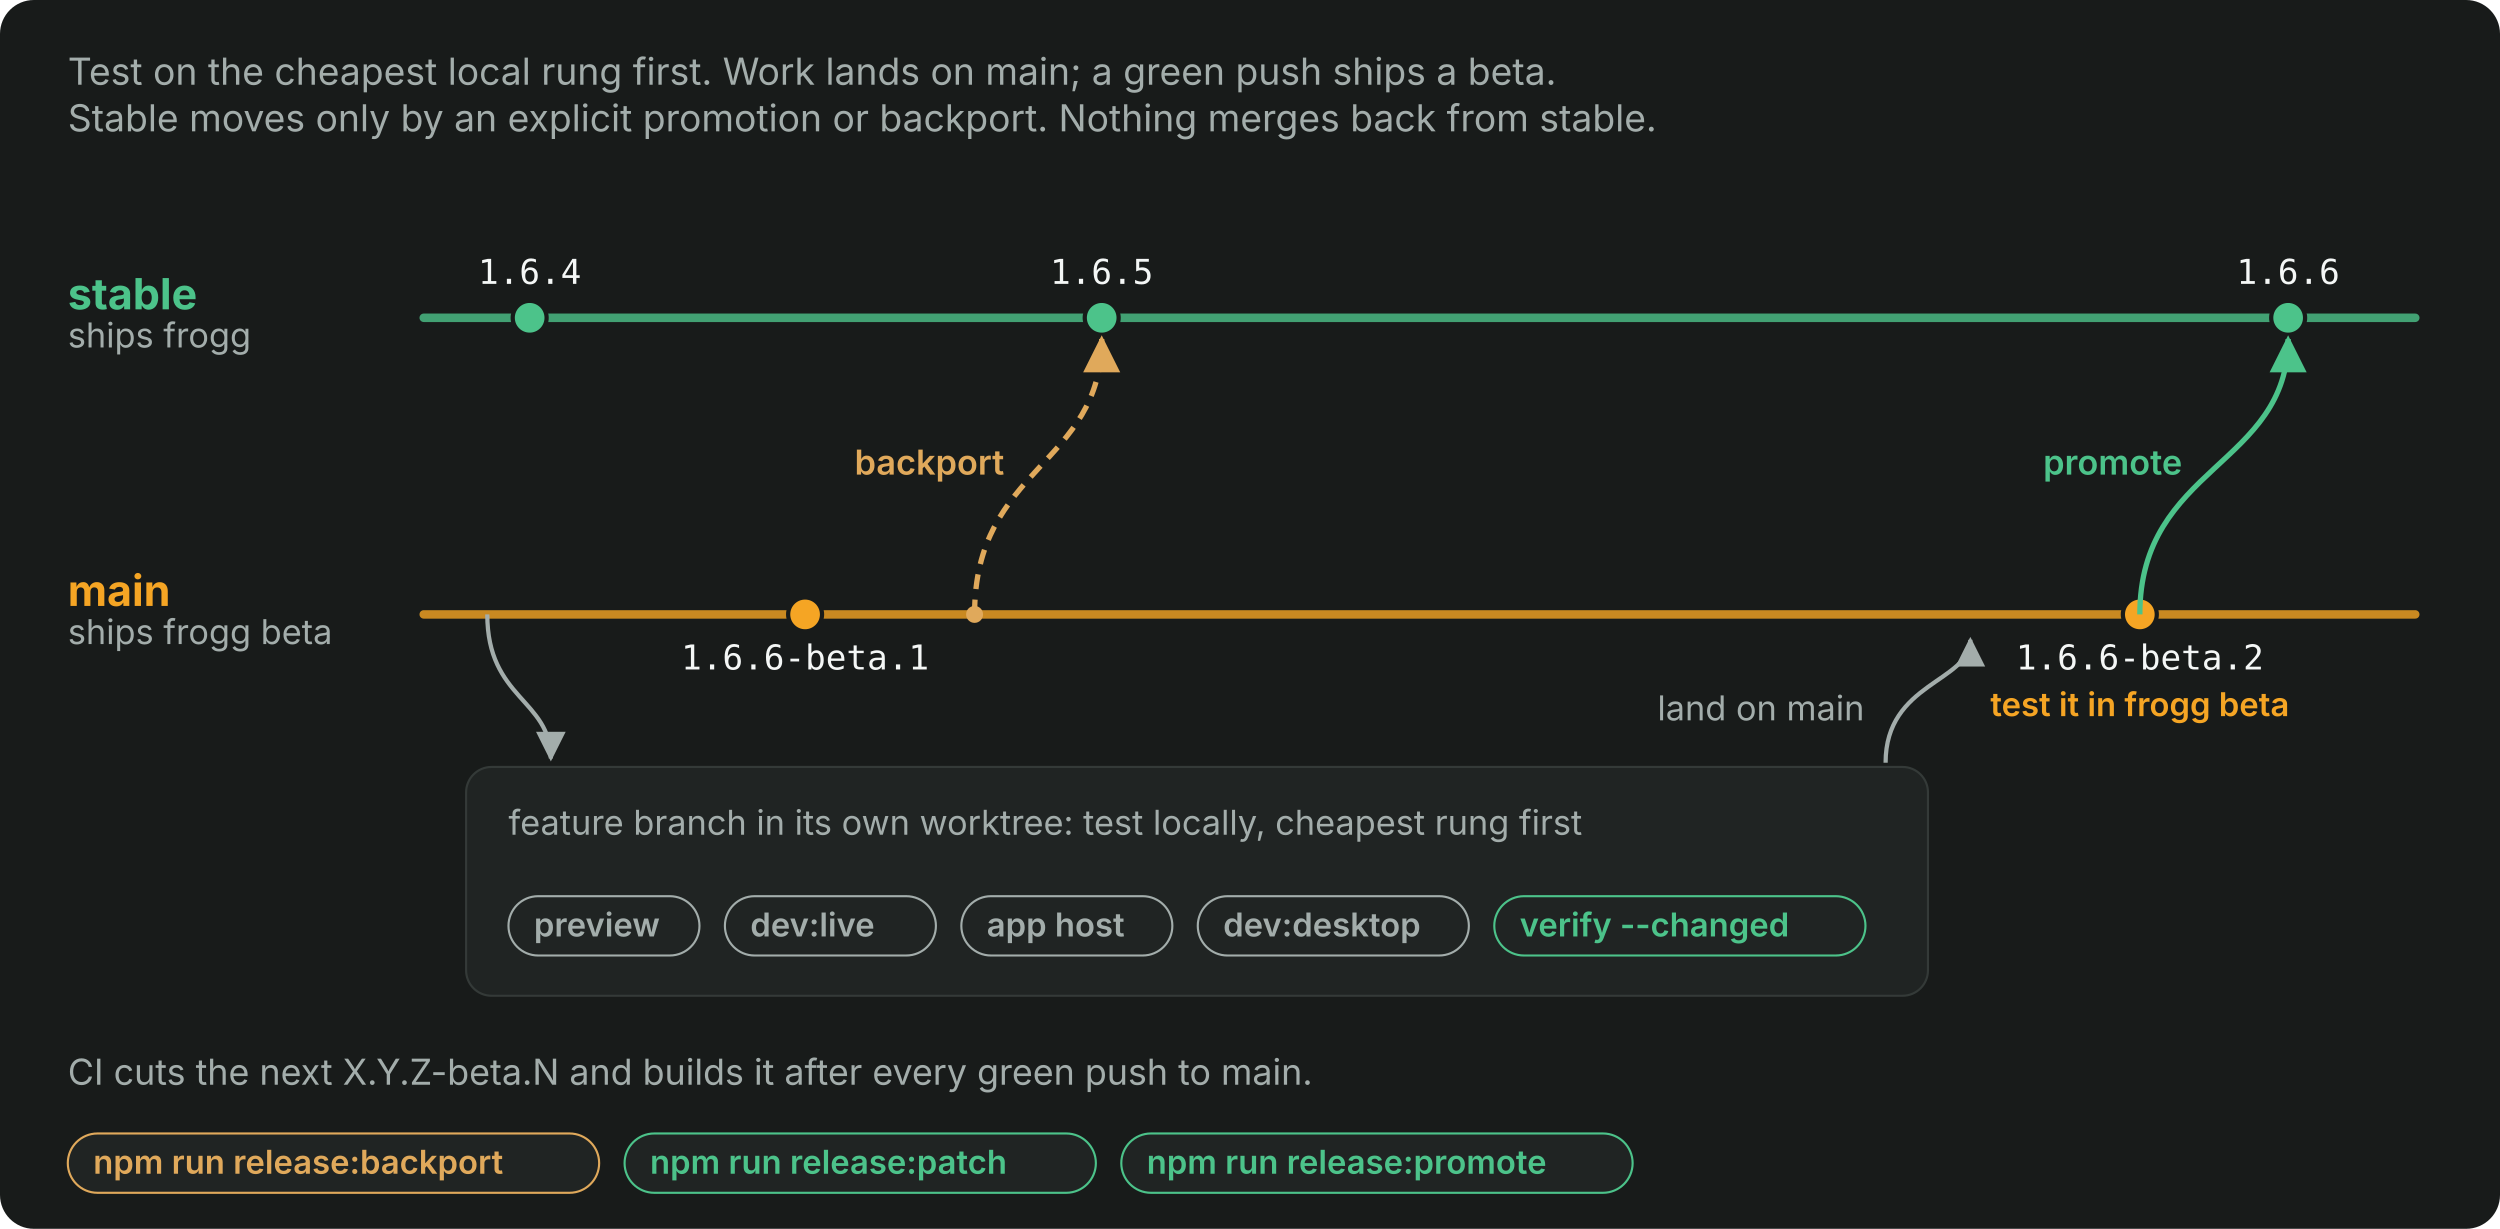
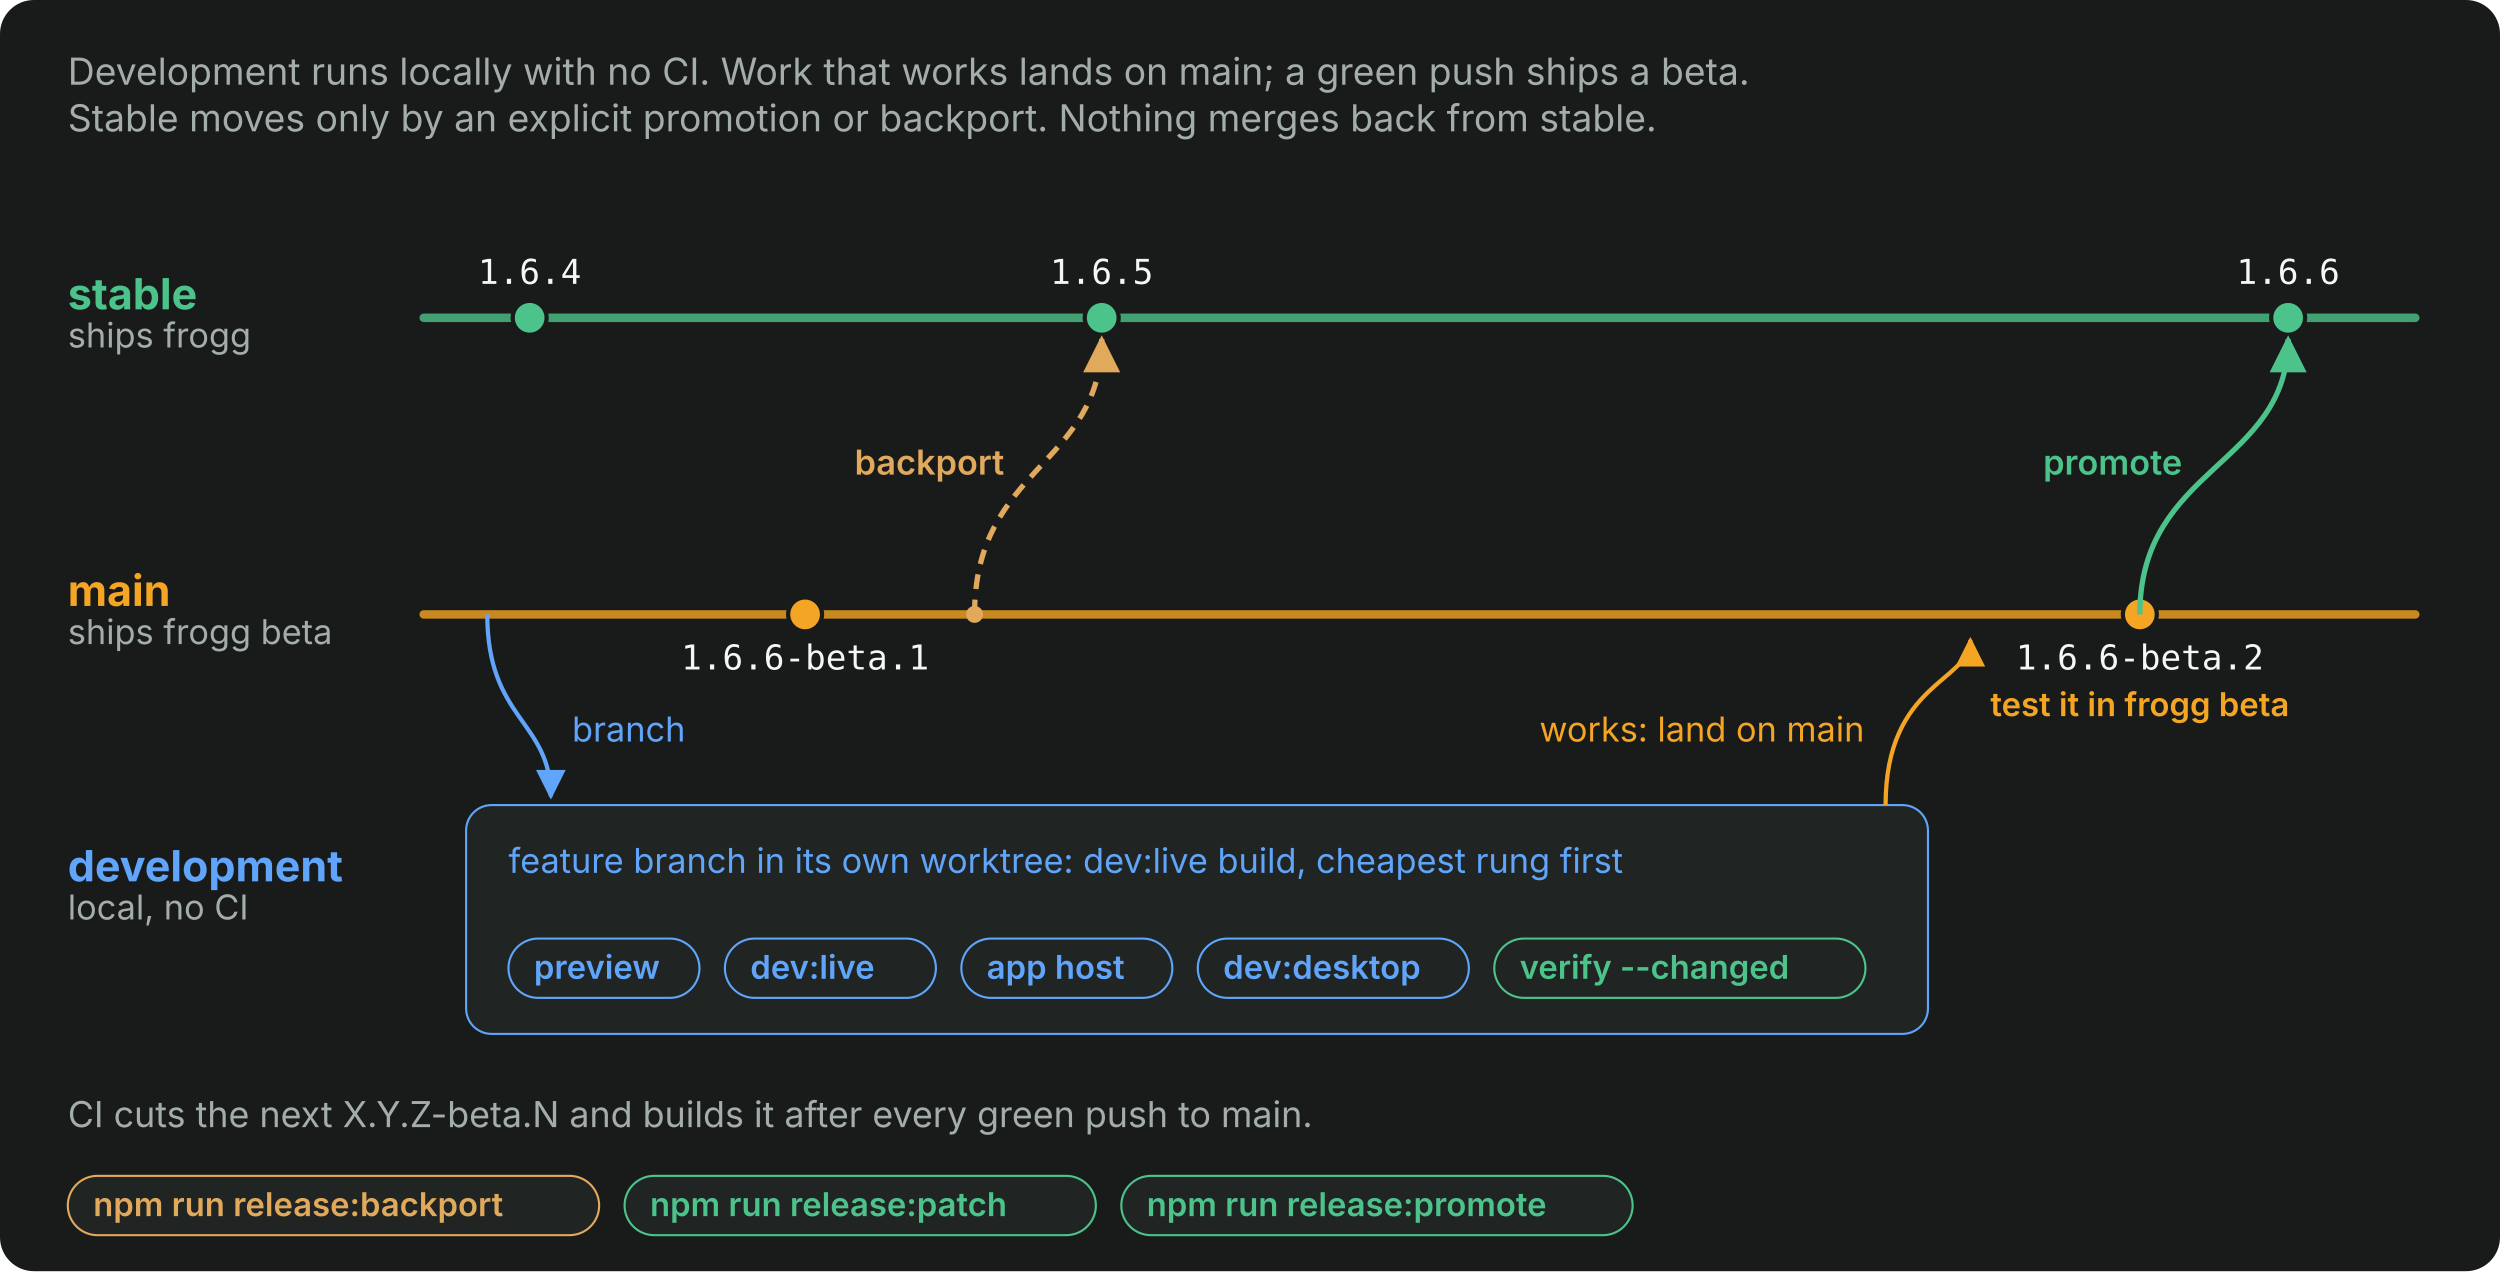
- <svg xmlns="http://www.w3.org/2000/svg" width="1180" height="580" viewBox="0 0 1180 580" font-family="Inter, 'Segoe UI', system-ui, -apple-system, Helvetica, Arial, sans-serif">
+ <svg xmlns="http://www.w3.org/2000/svg" width="1180" height="600" viewBox="0 0 1180 600" font-family="Inter, 'Segoe UI', system-ui, -apple-system, Helvetica, Arial, sans-serif">
  <defs>
    <marker id="arrow-stable" viewBox="0 0 10 10" refX="9" refY="5" markerWidth="7" markerHeight="7" orient="auto-start-reverse">
      <path d="M0 0L10 5L0 10z" fill="#4cc38a" />
    </marker>
    <marker id="arrow-beta" viewBox="0 0 10 10" refX="9" refY="5" markerWidth="7" markerHeight="7" orient="auto-start-reverse">
      <path d="M0 0L10 5L0 10z" fill="#f5a524" />
+     </marker>
+     <marker id="arrow-dev" viewBox="0 0 10 10" refX="9" refY="5" markerWidth="7" markerHeight="7" orient="auto-start-reverse">
+       <path d="M0 0L10 5L0 10z" fill="#60a5fa" />
    </marker>
    <marker id="arrow-upstream" viewBox="0 0 10 10" refX="9" refY="5" markerWidth="7" markerHeight="7" orient="auto-start-reverse">
      <path d="M0 0L10 5L0 10z" fill="#a78bfa" />
    </marker>
    <marker id="arrow-backport" viewBox="0 0 10 10" refX="9" refY="5" markerWidth="7" markerHeight="7" orient="auto-start-reverse">
      <path d="M0 0L10 5L0 10z" fill="#e0a95b" />
    </marker>
    <marker id="arrow-muted" viewBox="0 0 10 10" refX="9" refY="5" markerWidth="7" markerHeight="7" orient="auto-start-reverse">
      <path d="M0 0L10 5L0 10z" fill="#a3adab" />
    </marker>
    <marker id="arrow-danger" viewBox="0 0 10 10" refX="9" refY="5" markerWidth="7" markerHeight="7" orient="auto-start-reverse">
      <path d="M0 0L10 5L0 10z" fill="#f87171" />
    </marker>
  </defs>
-   <rect width="1180" height="580" rx="16" fill="#181b1a" />
-   <text x="32" y="40" font-size="17.6" font-weight="400" fill="#a3adab" text-anchor="start">Test on the cheapest local rung first. Work lands on main; a green push ships a beta.</text>
+   <rect width="1180" height="600" rx="16" fill="#181b1a" />
+   <text x="32" y="40" font-size="17.6" font-weight="400" fill="#a3adab" text-anchor="start">Development runs locally with no CI. Work that works lands on main; a green push ships a beta.</text>
  <text x="32" y="62" font-size="17.6" font-weight="400" fill="#a3adab" text-anchor="start">Stable moves only by an explicit promotion or backport. Nothing merges back from stable.</text>
  <text x="32" y="146" font-size="20.3" font-weight="700" fill="#4cc38a" text-anchor="start">stable</text>
  <text x="32" y="164" font-size="16.2" font-weight="400" fill="#a3adab" text-anchor="start">ships frogg</text>
  <text x="32" y="286" font-size="20.3" font-weight="700" fill="#f5a524" text-anchor="start">main</text>
  <text x="32" y="304" font-size="16.2" font-weight="400" fill="#a3adab" text-anchor="start">ships frogg beta</text>
+   <text x="32" y="416" font-size="20.3" font-weight="700" fill="#60a5fa" text-anchor="start">development</text>
+   <text x="32" y="434" font-size="16.2" font-weight="400" fill="#a3adab" text-anchor="start">local, no CI</text>
  <line x1="200" y1="150" x2="1140" y2="150" stroke="#4cc38a" stroke-width="4" stroke-linecap="round" stroke-opacity="0.8" />
  <line x1="200" y1="290" x2="1140" y2="290" stroke="#f5a524" stroke-width="4" stroke-linecap="round" stroke-opacity="0.8" />
-   <rect x="220" y="362" width="690" height="108" rx="12" fill="#202423" fill-opacity="1" stroke="#343a38" />
-   <text x="240" y="394" font-size="16.2" font-weight="400" fill="#a3adab">feature branch in its own worktree: test locally, cheapest rung first</text>
-   <rect x="240" y="423" width="90.15" height="28" rx="14" fill="#202423" stroke="#a3adab" />
-   <text x="252" y="442" font-size="15.5" font-weight="600" fill="#a3adab" textLength="66.15" lengthAdjust="spacingAndGlyphs">preview</text>
-   <rect x="342.15" y="423" width="99.6" height="28" rx="14" fill="#202423" stroke="#a3adab" />
-   <text x="354.15" y="442" font-size="15.5" font-weight="600" fill="#a3adab" textLength="75.6" lengthAdjust="spacingAndGlyphs">dev:live</text>
-   <rect x="453.75" y="423" width="99.6" height="28" rx="14" fill="#202423" stroke="#a3adab" />
-   <text x="465.75" y="442" font-size="15.5" font-weight="600" fill="#a3adab" textLength="75.6" lengthAdjust="spacingAndGlyphs">app host</text>
-   <rect x="565.35" y="423" width="127.95" height="28" rx="14" fill="#202423" stroke="#a3adab" />
-   <text x="577.35" y="442" font-size="15.5" font-weight="600" fill="#a3adab" textLength="103.95" lengthAdjust="spacingAndGlyphs">dev:desktop</text>
-   <rect x="705.3" y="423" width="175.2" height="28" rx="14" fill="#202423" stroke="#4cc38a" />
-   <text x="717.3" y="442" font-size="15.5" font-weight="600" fill="#4cc38a" textLength="151.2" lengthAdjust="spacingAndGlyphs">verify --changed</text>
-   <path d="M 230 290 C 230 330, 260 330, 260 358" fill="none" stroke="#a3adab" stroke-width="2" marker-end="url(#arrow-muted)" />
-   <path d="M 890 360 C 890 322, 930 322, 930 302" fill="none" stroke="#a3adab" stroke-width="2" marker-end="url(#arrow-muted)" />
-   <text x="880" y="340" font-size="16.2" font-weight="400" fill="#a3adab" text-anchor="end">land on main</text>
+   <rect x="220" y="380" width="690" height="108" rx="12" fill="#202423" fill-opacity="1" stroke="#60a5fa" />
+   <text x="240" y="412" font-size="16.2" font-weight="400" fill="#60a5fa">feature branch in its own worktree: dev:live build, cheapest rung first</text>
+   <rect x="240" y="443" width="90.15" height="28" rx="14" fill="#202423" stroke="#60a5fa" />
+   <text x="252" y="462" font-size="15.5" font-weight="600" fill="#60a5fa" textLength="66.15" lengthAdjust="spacingAndGlyphs">preview</text>
+   <rect x="342.15" y="443" width="99.6" height="28" rx="14" fill="#202423" stroke="#60a5fa" />
+   <text x="354.15" y="462" font-size="15.5" font-weight="600" fill="#60a5fa" textLength="75.6" lengthAdjust="spacingAndGlyphs">dev:live</text>
+   <rect x="453.75" y="443" width="99.6" height="28" rx="14" fill="#202423" stroke="#60a5fa" />
+   <text x="465.75" y="462" font-size="15.5" font-weight="600" fill="#60a5fa" textLength="75.6" lengthAdjust="spacingAndGlyphs">app host</text>
+   <rect x="565.35" y="443" width="127.95" height="28" rx="14" fill="#202423" stroke="#60a5fa" />
+   <text x="577.35" y="462" font-size="15.5" font-weight="600" fill="#60a5fa" textLength="103.95" lengthAdjust="spacingAndGlyphs">dev:desktop</text>
+   <rect x="705.3" y="443" width="175.2" height="28" rx="14" fill="#202423" stroke="#4cc38a" />
+   <text x="717.3" y="462" font-size="15.5" font-weight="600" fill="#4cc38a" textLength="151.2" lengthAdjust="spacingAndGlyphs">verify --changed</text>
+   <path d="M 230 290 C 230 340, 260 340, 260 376" fill="none" stroke="#60a5fa" stroke-width="2" marker-end="url(#arrow-dev)" />
+   <text x="270" y="350" font-size="16.2" font-weight="400" fill="#60a5fa" text-anchor="start">branch</text>
+   <path d="M 890 380 C 890 322, 930 322, 930 302" fill="none" stroke="#f5a524" stroke-width="2" marker-end="url(#arrow-beta)" />
+   <text x="880" y="350" font-size="16.2" font-weight="400" fill="#f5a524" text-anchor="end">works: land on main</text>
  <circle cx="250" cy="150" r="8" fill="#4cc38a" stroke="#181b1a" stroke-width="2" />
  <text x="250" y="134" font-size="16.2" font-weight="400" fill="#f4f7f6" text-anchor="middle" font-family="'JetBrains Mono', 'SFMono-Regular', Menlo, Consolas, monospace">1.6.4</text>
  <circle cx="520" cy="150" r="8" fill="#4cc38a" stroke="#181b1a" stroke-width="2" />
  <text x="520" y="134" font-size="16.2" font-weight="400" fill="#f4f7f6" text-anchor="middle" font-family="'JetBrains Mono', 'SFMono-Regular', Menlo, Consolas, monospace">1.6.5</text>
  <circle cx="1080" cy="150" r="8" fill="#4cc38a" stroke="#181b1a" stroke-width="2" />
  <text x="1080" y="134" font-size="16.2" font-weight="400" fill="#f4f7f6" text-anchor="middle" font-family="'JetBrains Mono', 'SFMono-Regular', Menlo, Consolas, monospace">1.6.6</text>
  <circle cx="380" cy="290" r="8" fill="#f5a524" stroke="#181b1a" stroke-width="2" />
  <text x="380" y="316" font-size="16.2" font-weight="400" fill="#f4f7f6" text-anchor="middle" font-family="'JetBrains Mono', 'SFMono-Regular', Menlo, Consolas, monospace">1.6.6-beta.1</text>
  <circle cx="1010" cy="290" r="8" fill="#f5a524" stroke="#181b1a" stroke-width="2" />
  <text x="1010" y="316" font-size="16.2" font-weight="400" fill="#f4f7f6" text-anchor="middle" font-family="'JetBrains Mono', 'SFMono-Regular', Menlo, Consolas, monospace">1.6.6-beta.2</text>
  <text x="1010" y="338" font-size="15.5" font-weight="600" fill="#f5a524" text-anchor="middle">test it in frogg beta</text>
  <circle cx="460" cy="290" r="4" fill="#e0a95b" />
  <path d="M 460 290 C 460 220, 520 220, 520 160" fill="none" stroke="#e0a95b" stroke-width="2.5" stroke-dasharray="7 5" marker-end="url(#arrow-backport)" />
  <text x="474" y="224" font-size="16.2" font-weight="600" fill="#e0a95b" text-anchor="end">backport</text>
  <path d="M 1010 290 C 1010 220, 1080 220, 1080 160" fill="none" stroke="#4cc38a" stroke-width="2.5" marker-end="url(#arrow-stable)" />
  <text x="1030" y="224" font-size="16.2" font-weight="600" fill="#4cc38a" text-anchor="end">promote</text>
-   <text x="32" y="512" font-size="16.9" font-weight="400" fill="#a3adab" text-anchor="start">CI cuts the next X.Y.Z-beta.N and builds it after every green push to main.</text>
-   <rect x="32" y="535" width="250.8" height="28" rx="14" fill="#202423" stroke="#e0a95b" />
-   <text x="44" y="554" font-size="15.5" font-weight="600" fill="#e0a95b" textLength="226.8" lengthAdjust="spacingAndGlyphs">npm run release:backport</text>
-   <rect x="294.8" y="535" width="222.45" height="28" rx="14" fill="#202423" stroke="#4cc38a" />
-   <text x="306.8" y="554" font-size="15.5" font-weight="600" fill="#4cc38a" textLength="198.45" lengthAdjust="spacingAndGlyphs">npm run release:patch</text>
-   <rect x="529.25" y="535" width="241.35" height="28" rx="14" fill="#202423" stroke="#4cc38a" />
-   <text x="541.25" y="554" font-size="15.5" font-weight="600" fill="#4cc38a" textLength="217.35" lengthAdjust="spacingAndGlyphs">npm run release:promote</text>
+   <text x="32" y="532" font-size="16.9" font-weight="400" fill="#a3adab" text-anchor="start">CI cuts the next X.Y.Z-beta.N and builds it after every green push to main.</text>
+   <rect x="32" y="555" width="250.8" height="28" rx="14" fill="#202423" stroke="#e0a95b" />
+   <text x="44" y="574" font-size="15.5" font-weight="600" fill="#e0a95b" textLength="226.8" lengthAdjust="spacingAndGlyphs">npm run release:backport</text>
+   <rect x="294.8" y="555" width="222.45" height="28" rx="14" fill="#202423" stroke="#4cc38a" />
+   <text x="306.8" y="574" font-size="15.5" font-weight="600" fill="#4cc38a" textLength="198.45" lengthAdjust="spacingAndGlyphs">npm run release:patch</text>
+   <rect x="529.25" y="555" width="241.35" height="28" rx="14" fill="#202423" stroke="#4cc38a" />
+   <text x="541.25" y="574" font-size="15.5" font-weight="600" fill="#4cc38a" textLength="217.35" lengthAdjust="spacingAndGlyphs">npm run release:promote</text>
</svg>
